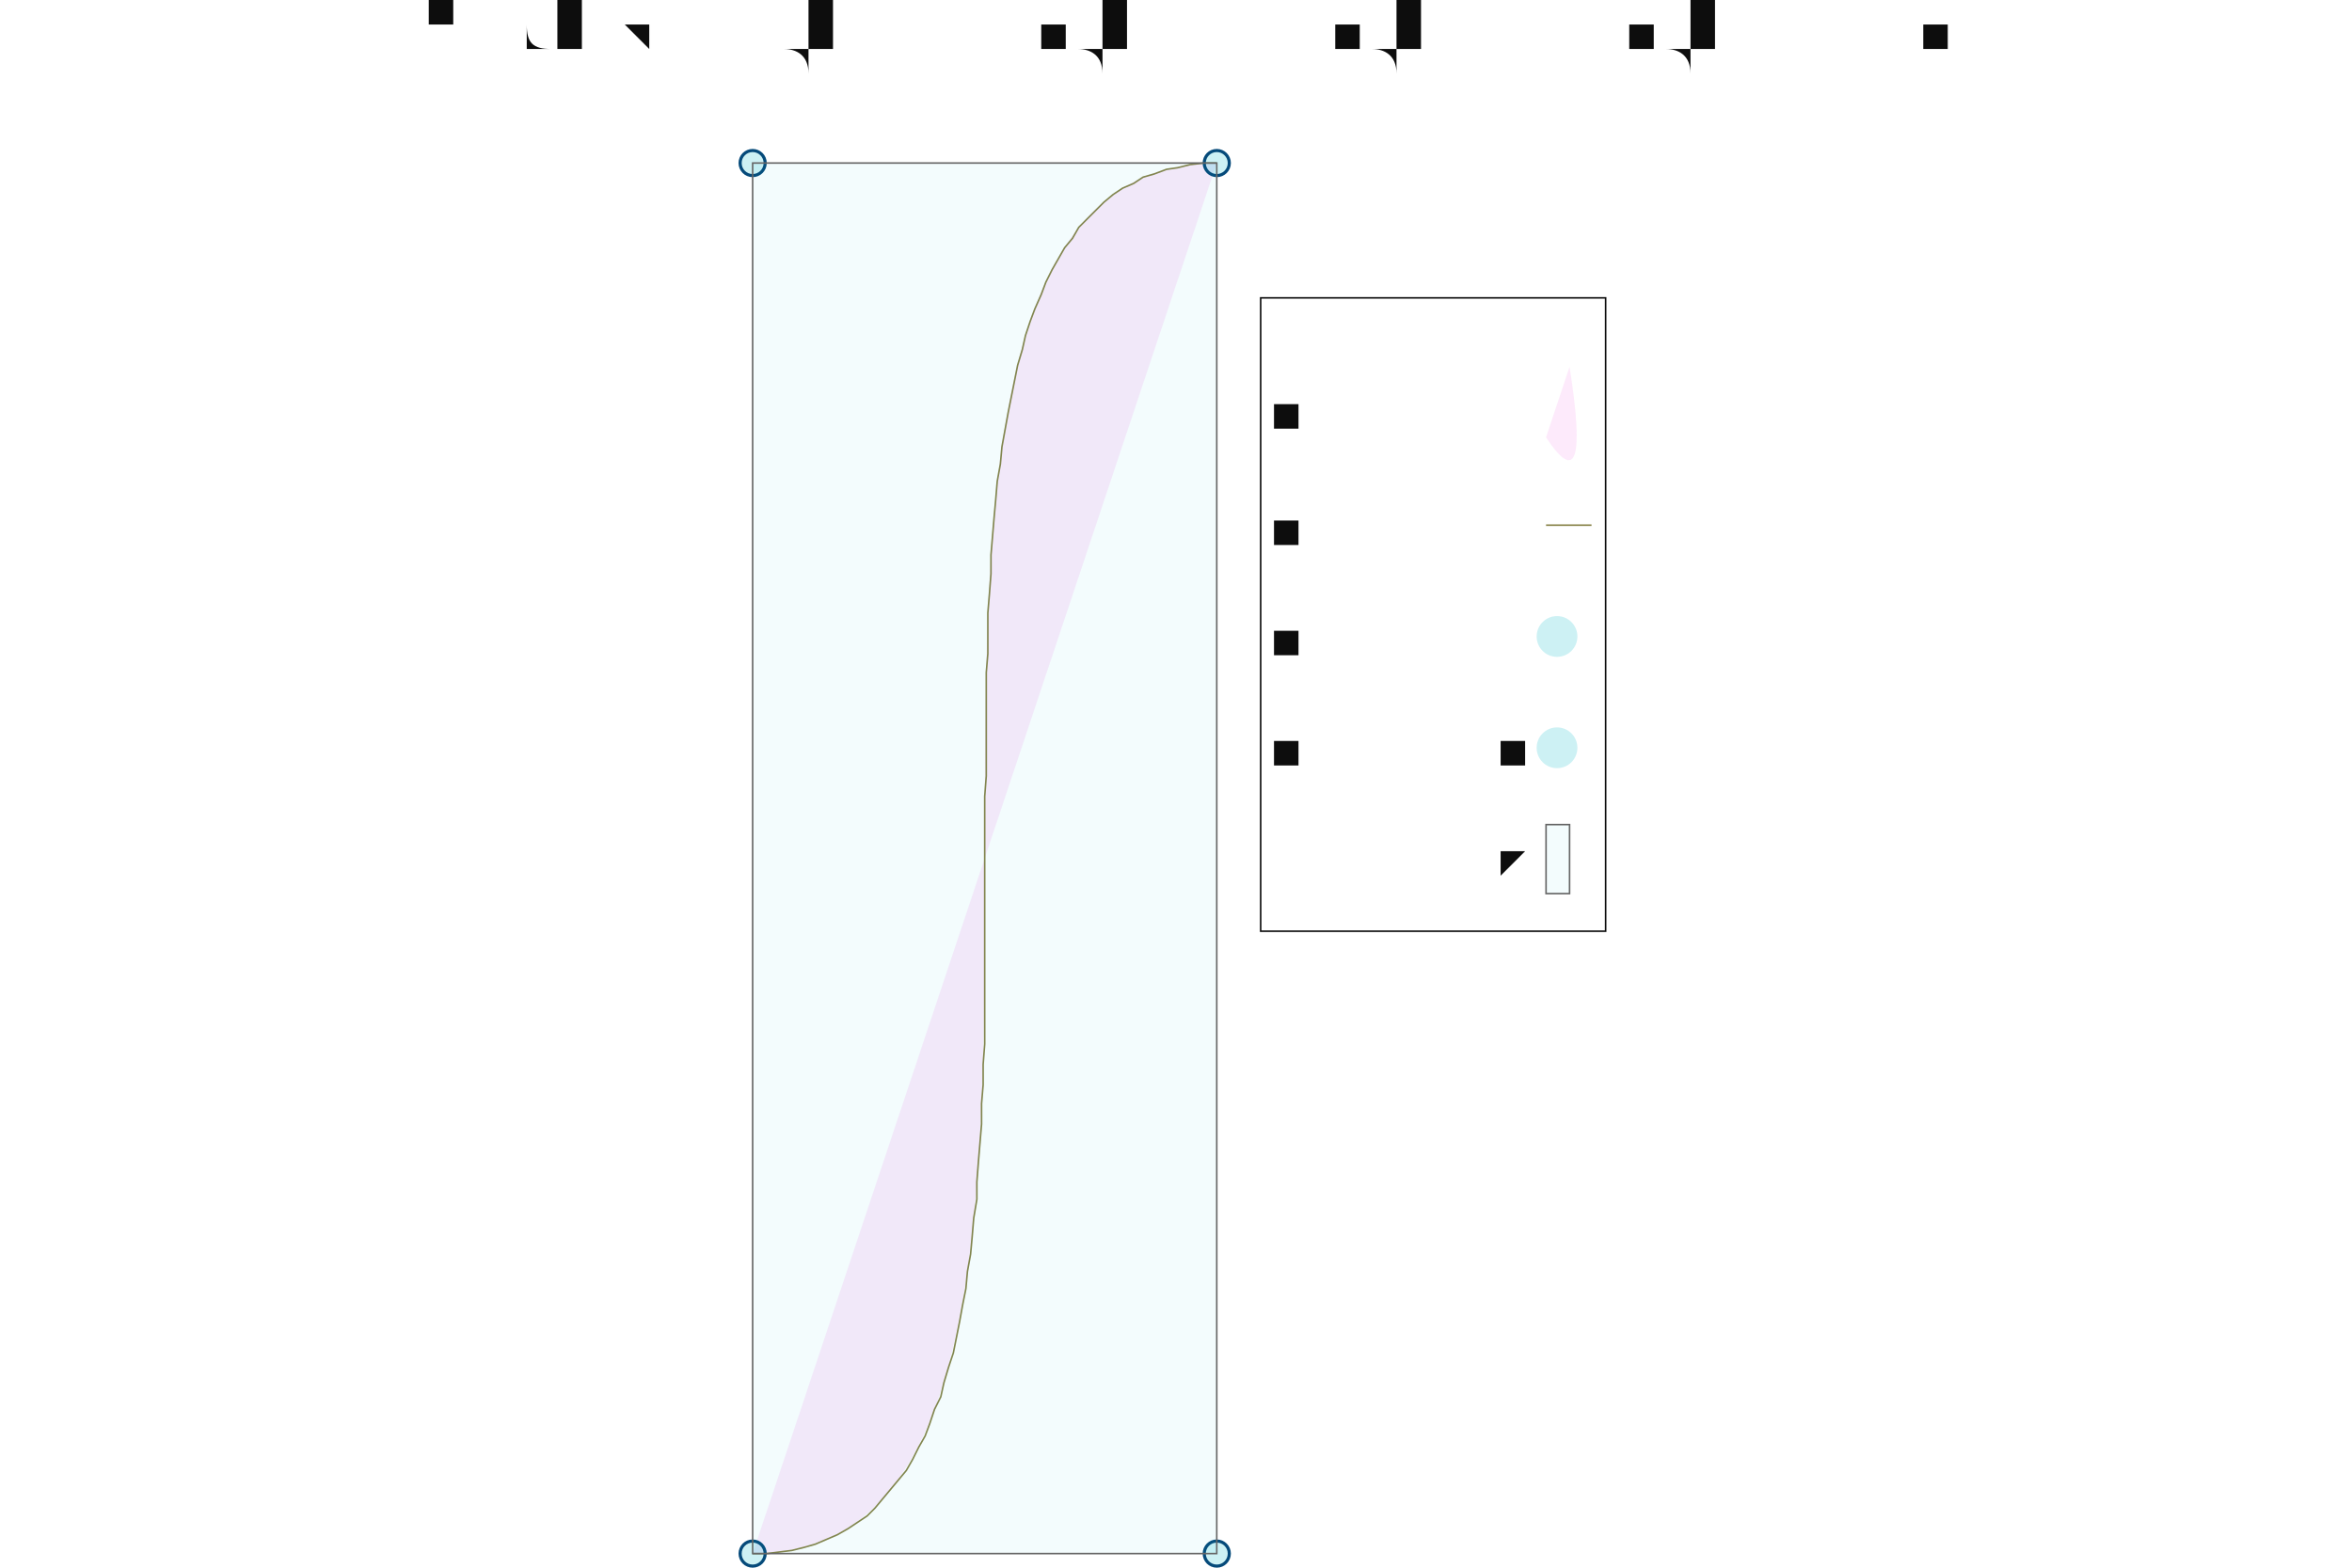
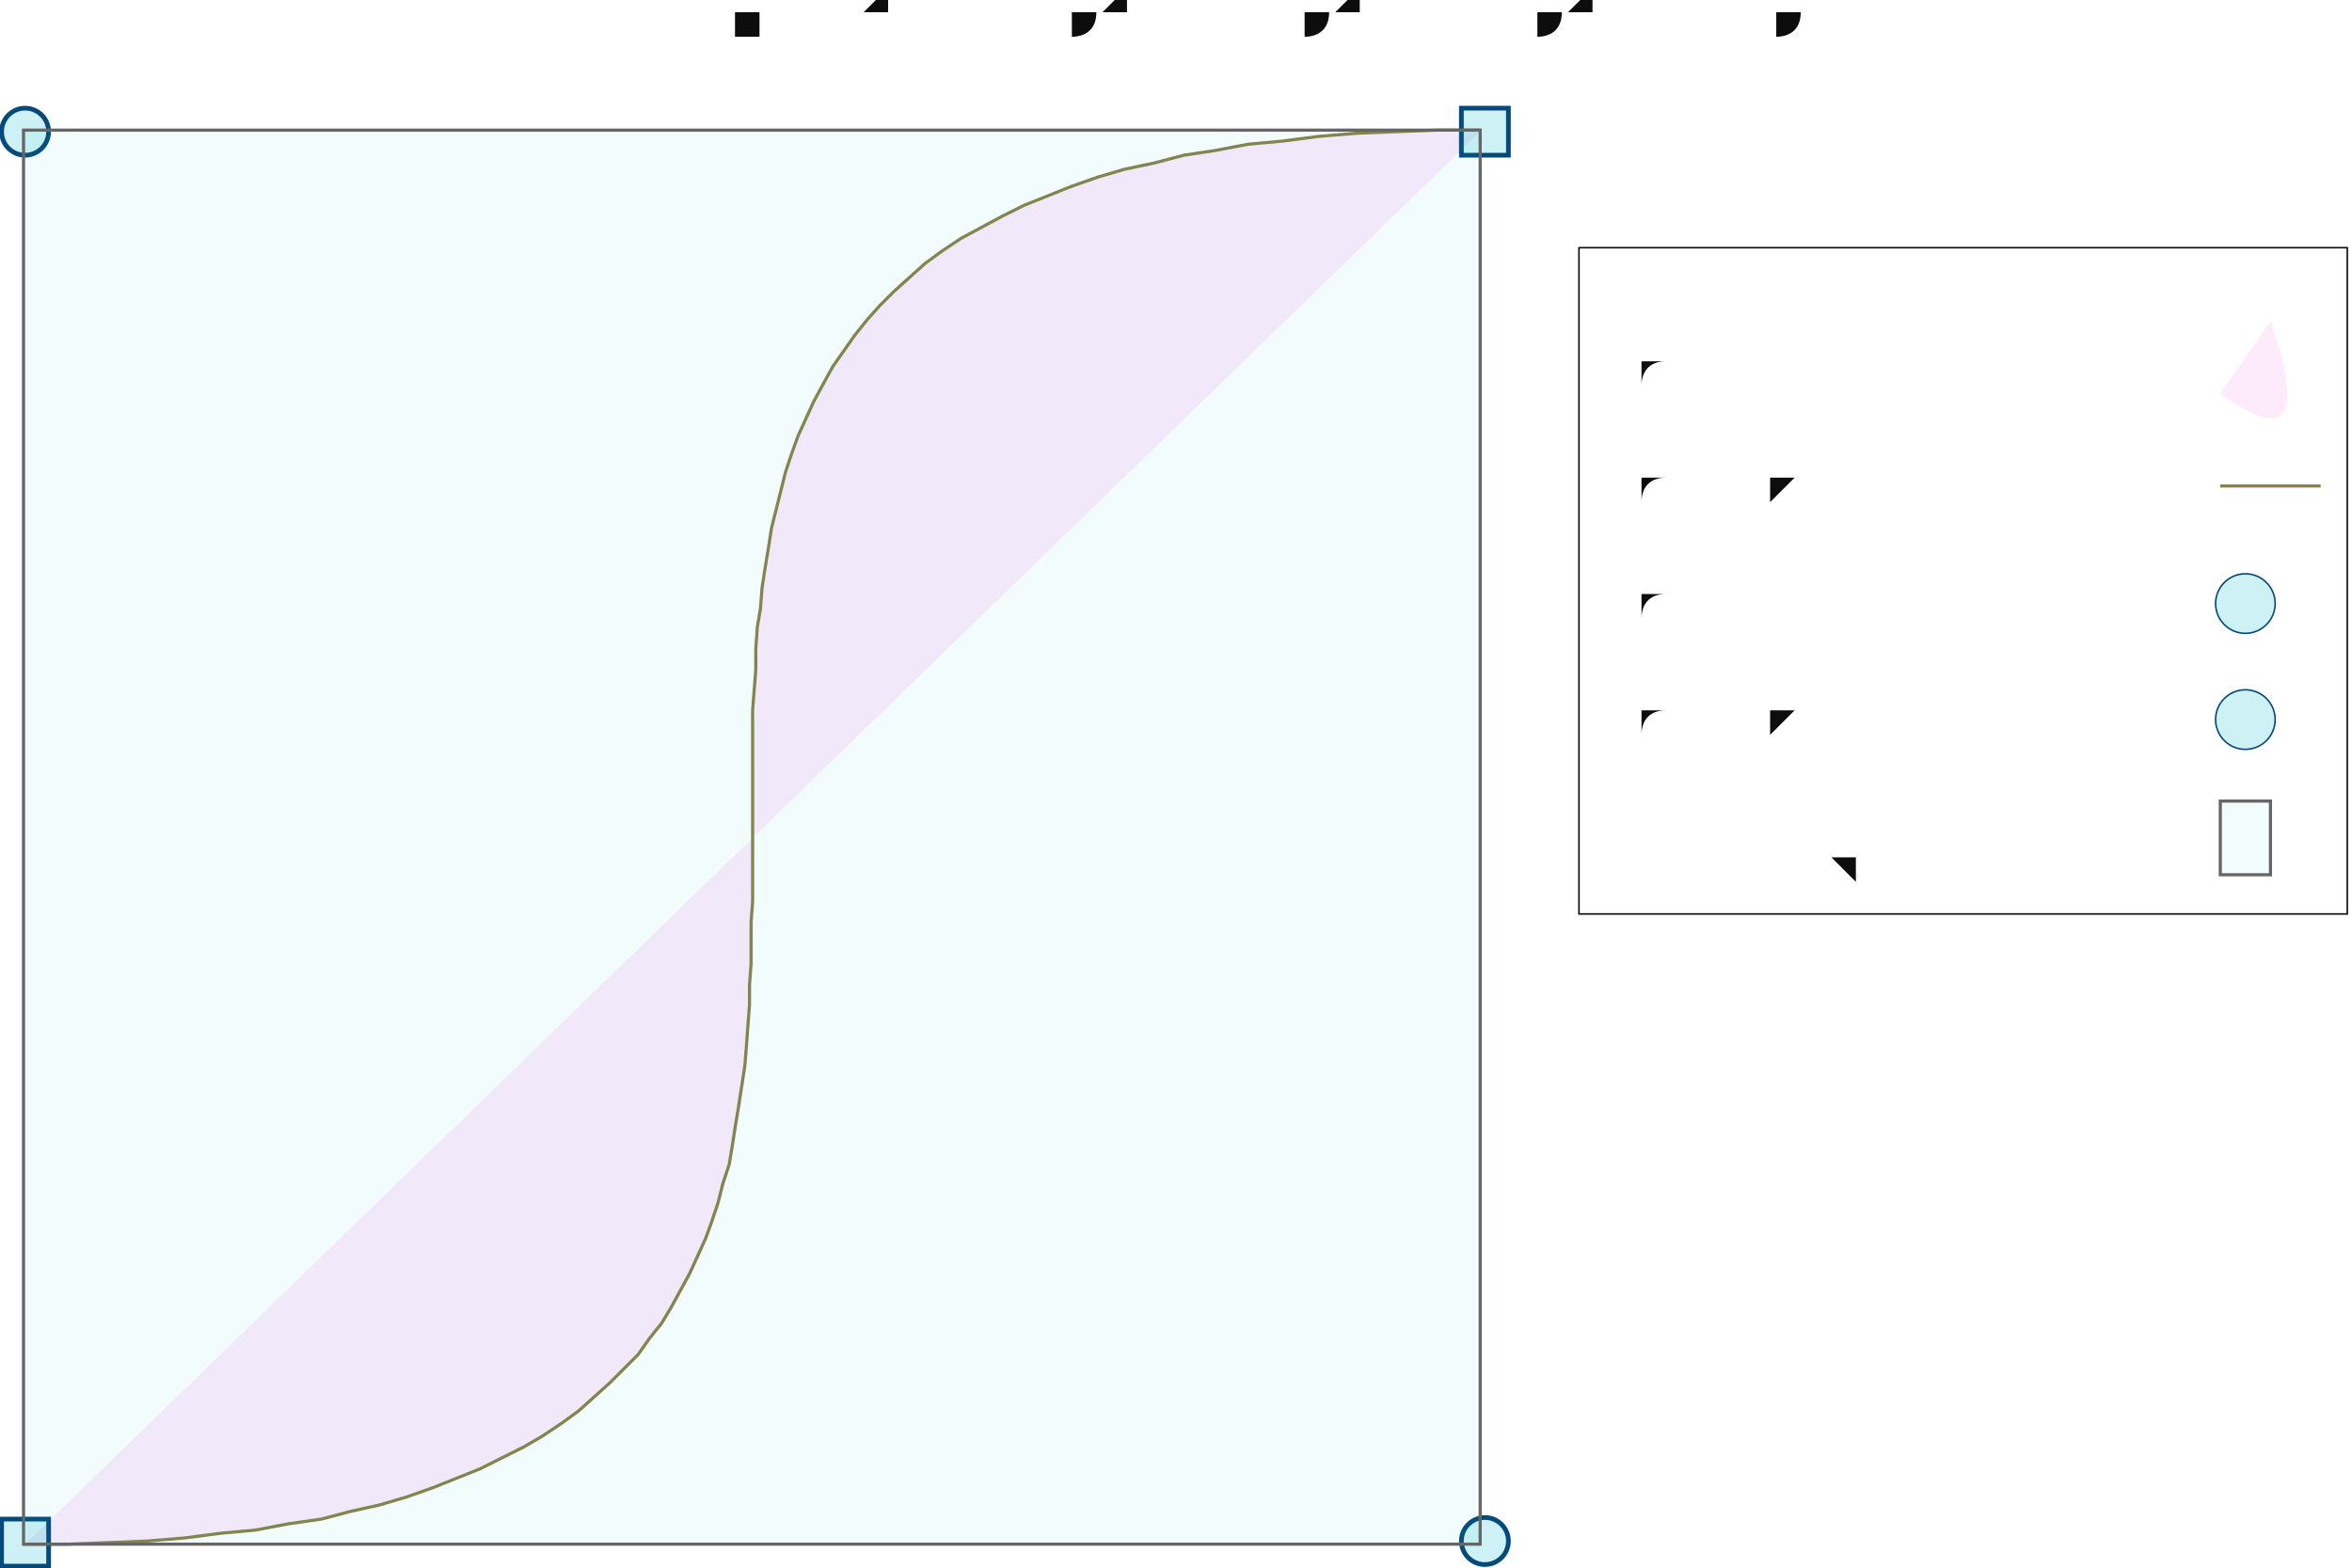
<svg xmlns="http://www.w3.org/2000/svg" width="450" height="300" viewBox="-0.75 -0.5 1.5 1.0">
  <style>svg {
  color-scheme: light dark;
}
{
  .canvas g, .title g, .axisbar g, .ticktext g, .tickglyph g, .ticklines g, .legendContent g text {
    fill: rgb(5%, 5%, 5%);
  }
  .ticklines g, .tickglyph g, .legendBorder g {
    stroke: rgb(5%, 5%, 5%);
  }
  .legendBorder g {
    fill: rgb(94%, 94%, 94%);
  }
}
@media (prefers-color-scheme:dark) {
  .canvas g, .title g, .axisbar g, .ticktext g, .tickglyph g, .ticklines g, .legendContent g text {
    fill: rgb(94%, 94%, 94%);
  }
  .ticklines g, .tickglyph g, .legendBorder g {
    stroke: rgb(94%, 94%, 94%);
  }
  .legendBorder g {
    fill: rgb(5%, 5%, 5%);
  }
- }</style>
+ }
+ svg { font-family: system-ui,-apple-system,"Segoe UI",Roboto,"Helvetica Neue",Arial,"Noto Sans","Liberation Sans",sans-serif,"Apple Color Emoji","Segoe UI Emoji","Segoe UI Symbol","Noto Color Emoji";
+ }
+ 
+ ticktext { font-family: SFMono-Regular,Menlo,Monaco,Consolas,"Liberation Mono","Courier New",monospace;
+ }
+ 
+ </style>
  <g class="chart">
    <g class="cubic">
-       <g stroke-width="0.005" stroke="rgb(0%, 0%, 0%)" stroke-opacity="0" fill="rgb(96%, 60%, 92%)" fill-opacity="0.2">
-         <path d="M -0.27,0.491 C 0.026,0.491 -0.27,-0.396 0.026,-0.396" />
+       <g stroke-width="0.01" stroke="rgb(0%, 0%, 0%)" stroke-opacity="0" fill="rgb(96%, 60%, 92%)" fill-opacity="0.2">
+         <path d="M -0.734,0.485 C 0.195,0.485 -0.734,-0.417 0.195,-0.417" />
      </g>
-       <g stroke-width="0.001" stroke="rgb(53%, 51%, 28%)" stroke-opacity="1.0" fill="none">
-         <polyline points="-0.27,0.491 -0.261,0.491 -0.253,0.49 -0.245,0.489 -0.237,0.487 -0.23,0.485 -0.223,0.482 -0.216,0.479 -0.209,0.475 -0.203,0.471 -0.197,0.467 -0.192,0.462 -0.187,0.456 -0.182,0.45 -0.177,0.444 -0.172,0.438 -0.168,0.431 -0.164,0.423 -0.16,0.416 -0.157,0.408 -0.154,0.399 -0.15,0.391 -0.148,0.382 -0.145,0.372 -0.142,0.363 -0.14,0.353 -0.138,0.343 -0.136,0.332 -0.134,0.322 -0.133,0.311 -0.131,0.3 -0.13,0.289 -0.129,0.277 -0.127,0.265 -0.127,0.254 -0.126,0.241 -0.125,0.229 -0.124,0.217 -0.124,0.204 -0.123,0.192 -0.123,0.179 -0.122,0.166 -0.122,0.153 -0.122,0.141 -0.122,0.127 -0.122,0.114 -0.122,0.101 -0.122,0.088 -0.122,0.074 -0.122,0.061 -0.122,0.048 -0.122,0.035 -0.122,0.021 -0.122,0.008 -0.121,-0.005 -0.121,-0.018 -0.121,-0.032 -0.121,-0.045 -0.121,-0.058 -0.121,-0.071 -0.12,-0.083 -0.12,-0.096 -0.12,-0.109 -0.119,-0.121 -0.118,-0.134 -0.118,-0.146 -0.117,-0.158 -0.116,-0.17 -0.115,-0.181 -0.114,-0.193 -0.112,-0.204 -0.111,-0.215 -0.109,-0.226 -0.107,-0.237 -0.105,-0.247 -0.103,-0.257 -0.101,-0.267 -0.098,-0.277 -0.096,-0.286 -0.093,-0.295 -0.09,-0.303 -0.086,-0.312 -0.083,-0.32 -0.079,-0.328 -0.075,-0.335 -0.071,-0.342 -0.066,-0.348 -0.062,-0.355 -0.057,-0.36 -0.051,-0.366 -0.046,-0.371 -0.04,-0.376 -0.034,-0.38 -0.027,-0.383 -0.021,-0.387 -0.014,-0.389 -0.006,-0.392 0.001,-0.393 0.009,-0.395 0.018,-0.396 0.026,-0.396" />
+       <g stroke-width="0.002" stroke="rgb(53%, 51%, 28%)" stroke-opacity="1.0" fill="none">
+         <polyline points="-0.735,0.485 -0.707,0.485 -0.681,0.484 -0.656,0.483 -0.632,0.481 -0.609,0.478 -0.587,0.476 -0.566,0.472 -0.545,0.469 -0.526,0.464 -0.508,0.46 -0.491,0.455 -0.474,0.449 -0.459,0.443 -0.444,0.437 -0.43,0.43 -0.416,0.423 -0.404,0.416 -0.392,0.408 -0.381,0.4 -0.371,0.391 -0.361,0.382 -0.352,0.373 -0.343,0.364 -0.336,0.354 -0.328,0.344 -0.322,0.334 -0.316,0.323 -0.31,0.312 -0.305,0.301 -0.3,0.29 -0.296,0.279 -0.292,0.267 -0.289,0.255 -0.285,0.243 -0.283,0.231 -0.281,0.218 -0.279,0.206 -0.277,0.193 -0.275,0.18 -0.274,0.168 -0.273,0.154 -0.272,0.141 -0.272,0.128 -0.271,0.115 -0.271,0.101 -0.271,0.088 -0.27,0.075 -0.27,0.061 -0.27,0.048 -0.27,0.034 -0.27,0.021 -0.27,0.007 -0.27,-0.006 -0.27,-0.02 -0.27,-0.033 -0.27,-0.047 -0.269,-0.06 -0.268,-0.073 -0.268,-0.086 -0.267,-0.1 -0.265,-0.112 -0.264,-0.125 -0.262,-0.138 -0.26,-0.15 -0.258,-0.163 -0.255,-0.175 -0.252,-0.187 -0.249,-0.199 -0.245,-0.211 -0.241,-0.222 -0.236,-0.233 -0.231,-0.244 -0.225,-0.255 -0.219,-0.266 -0.212,-0.276 -0.205,-0.286 -0.197,-0.296 -0.189,-0.305 -0.18,-0.314 -0.17,-0.323 -0.16,-0.332 -0.149,-0.34 -0.137,-0.348 -0.124,-0.355 -0.111,-0.362 -0.097,-0.369 -0.082,-0.375 -0.067,-0.381 -0.05,-0.387 -0.033,-0.392 -0.014,-0.396 0.005,-0.401 0.025,-0.404 0.046,-0.408 0.068,-0.41 0.091,-0.413 0.115,-0.415 0.14,-0.416 0.167,-0.417 0.194,-0.417" />
      </g>
-       <g stroke-width="0.002" stroke="rgb(2%, 29%, 48%)" stroke-opacity="1.0" fill="rgb(2%, 73%, 80%)" fill-opacity="0.2">
-         <circle cx="-0.27" cy="0.491" r="0.008" />
-         <circle cx="0.026" cy="-0.396" r="0.008" />
+       <g stroke-width="0.003" stroke="rgb(2%, 29%, 48%)" stroke-opacity="1.0" fill="rgb(2%, 73%, 80%)" fill-opacity="0.2">
+         <rect width="0.03" height="0.03" x="-0.749" y="0.469" />
+         <rect width="0.03" height="0.03" x="0.182" y="-0.431" />
      </g>
-       <g stroke-width="0.002" stroke="rgb(2%, 29%, 48%)" stroke-opacity="1.0" fill="rgb(2%, 73%, 80%)" fill-opacity="0.2">
-         <circle cx="0.026" cy="0.491" r="0.008" />
-         <circle cx="-0.27" cy="-0.396" r="0.008" />
+       <g stroke-width="0.003" stroke="rgb(2%, 29%, 48%)" stroke-opacity="1.0" fill="rgb(2%, 73%, 80%)" fill-opacity="0.2">
+         <circle cx="0.197" cy="0.483" r="0.015" />
+         <circle cx="-0.734" cy="-0.416" r="0.015" />
      </g>
-       <g stroke-width="0.001" stroke="rgb(40%, 40%, 40%)" stroke-opacity="1.0" fill="rgb(2%, 73%, 80%)" fill-opacity="0.05">
-         <rect width="0.296" height="0.887" x="-0.27" y="-0.396" />
+       <g stroke-width="0.002" stroke="rgb(40%, 40%, 40%)" stroke-opacity="1.0" fill="rgb(2%, 73%, 80%)" fill-opacity="0.05">
+         <rect width="0.929" height="0.902" x="-0.735" y="-0.417" />
      </g>
    </g>
  </g>
  <g class="hud">
    <g class="legend">
-       <g class="legendBorder">
+       <g class="padding" />
+       <g class="padding" />
+       <g class="frame">
        <g stroke-width="0.001" stroke="rgb(5%, 5%, 5%)" stroke-opacity="1.0" fill="rgb(5%, 5%, 5%)" fill-opacity="0">
-           <rect width="0.22" height="0.404" x="0.054" y="-0.31" />
+           <rect width="0.49" height="0.425" x="0.257" y="-0.342" />
        </g>
      </g>
      <g class="legendContent">
-         <g stroke-width="0.0" stroke="none" fill="rgb(5%, 5%, 5%)" fill-opacity="1.0" font-size="0.026" text-anchor="start">
-           <text x="0.061" y="0.059">Bounding Box</text>
+         <g stroke-width="0.0" stroke="none" fill="rgb(5%, 5%, 5%)" fill-opacity="1.0" font-size="0.039" text-anchor="start">
+           <text x="0.273" y="0.046">Bounding Box</text>
        </g>
-         <g stroke-width="0.001" stroke="rgb(40%, 40%, 40%)" stroke-opacity="1.0" fill="rgb(2%, 73%, 80%)" fill-opacity="0.05">
-           <rect width="0.015" height="0.044" x="0.236" y="0.026" />
+         <g stroke-width="0.002" stroke="rgb(40%, 40%, 40%)" stroke-opacity="1.0" fill="rgb(2%, 73%, 80%)" fill-opacity="0.05">
+           <rect width="0.032" height="0.047" x="0.666" y="0.011" />
        </g>
-         <g stroke-width="0.0" stroke="none" fill="rgb(5%, 5%, 5%)" fill-opacity="1.0" font-size="0.026" text-anchor="start">
-           <text x="0.061" y="-0.012">Path Control Point</text>
+         <g stroke-width="0.0" stroke="none" fill="rgb(5%, 5%, 5%)" fill-opacity="1.0" font-size="0.039" text-anchor="start">
+           <text x="0.273" y="-0.029">Path Control Point</text>
        </g>
-         <g stroke-width="0" stroke="rgb(2%, 29%, 48%)" stroke-opacity="1.0" fill="rgb(2%, 73%, 80%)" fill-opacity="0.2">
-           <circle cx="0.243" cy="-0.023" r="0.013" />
+         <g stroke-width="0.001" stroke="rgb(2%, 29%, 48%)" stroke-opacity="1.0" fill="rgb(2%, 73%, 80%)" fill-opacity="0.2">
+           <circle cx="0.682" cy="-0.041" r="0.019" />
        </g>
-         <g stroke-width="0.0" stroke="none" fill="rgb(5%, 5%, 5%)" fill-opacity="1.0" font-size="0.026" text-anchor="start">
-           <text x="0.061" y="-0.083">Path Endpoints</text>
+         <g stroke-width="0.0" stroke="none" fill="rgb(5%, 5%, 5%)" fill-opacity="1.0" font-size="0.039" text-anchor="start">
+           <text x="0.273" y="-0.103">Path Endpoints</text>
        </g>
-         <g stroke-width="0" stroke="rgb(2%, 29%, 48%)" stroke-opacity="1.0" fill="rgb(2%, 73%, 80%)" fill-opacity="0.2">
-           <circle cx="0.243" cy="-0.094" r="0.013" />
+         <g stroke-width="0.001" stroke="rgb(2%, 29%, 48%)" stroke-opacity="1.0" fill="rgb(2%, 73%, 80%)" fill-opacity="0.2">
+           <circle cx="0.682" cy="-0.115" r="0.019" />
        </g>
-         <g stroke-width="0.0" stroke="none" fill="rgb(5%, 5%, 5%)" fill-opacity="1.0" font-size="0.026" text-anchor="start">
-           <text x="0.061" y="-0.154">Path Chord</text>
+         <g stroke-width="0.0" stroke="none" fill="rgb(5%, 5%, 5%)" fill-opacity="1.0" font-size="0.039" text-anchor="start">
+           <text x="0.273" y="-0.178">Path Chord</text>
        </g>
-         <g stroke-width="0.001" stroke="rgb(53%, 51%, 28%)" stroke-opacity="1.0" fill="none">
-           <polyline points="0.236,-0.165 0.265,-0.165" />
+         <g stroke-width="0.002" stroke="rgb(53%, 51%, 28%)" stroke-opacity="1.0" fill="none">
+           <polyline points="0.666,-0.19 0.73,-0.19" />
        </g>
-         <g stroke-width="0.0" stroke="none" fill="rgb(5%, 5%, 5%)" fill-opacity="1.0" font-size="0.026" text-anchor="start">
-           <text x="0.061" y="-0.225">Path Fill</text>
+         <g stroke-width="0.0" stroke="none" fill="rgb(5%, 5%, 5%)" fill-opacity="1.0" font-size="0.039" text-anchor="start">
+           <text x="0.273" y="-0.253">Path Fill</text>
        </g>
-         <g stroke-width="0.026" stroke="rgb(0%, 0%, 0%)" stroke-opacity="0" fill="rgb(96%, 60%, 92%)" fill-opacity="0.2">
-           <path d="M 0.236,-0.221 Q 0.265,-0.177 0.251,-0.266" />
+         <g stroke-width="0.039" stroke="rgb(0%, 0%, 0%)" stroke-opacity="0" fill="rgb(96%, 60%, 92%)" fill-opacity="0.2">
+           <path d="M 0.666,-0.249 Q 0.73,-0.202 0.698,-0.295" />
        </g>
      </g>
    </g>
    <g class="title">
-       <g stroke-width="0.0" stroke="none" fill="rgb(5%, 5%, 5%)" fill-opacity="1.0" font-size="0.041" text-anchor="middle">
-         <text x="0" y="-0.467">CubicPosition (Point 0 0) (Point 1 1) (Point 1 0) (Point 0 1)</text>
+       <g stroke-width="0.0" stroke="none" fill="rgb(5%, 5%, 5%)" fill-opacity="1.0" font-size="0.03" text-anchor="middle">
+         <text x="0" y="-0.476">CubicPosition (Point 0 0) (Point 1 1) (Point 1 0) (Point 0 1)</text>
      </g>
    </g>
  </g>
</svg>
